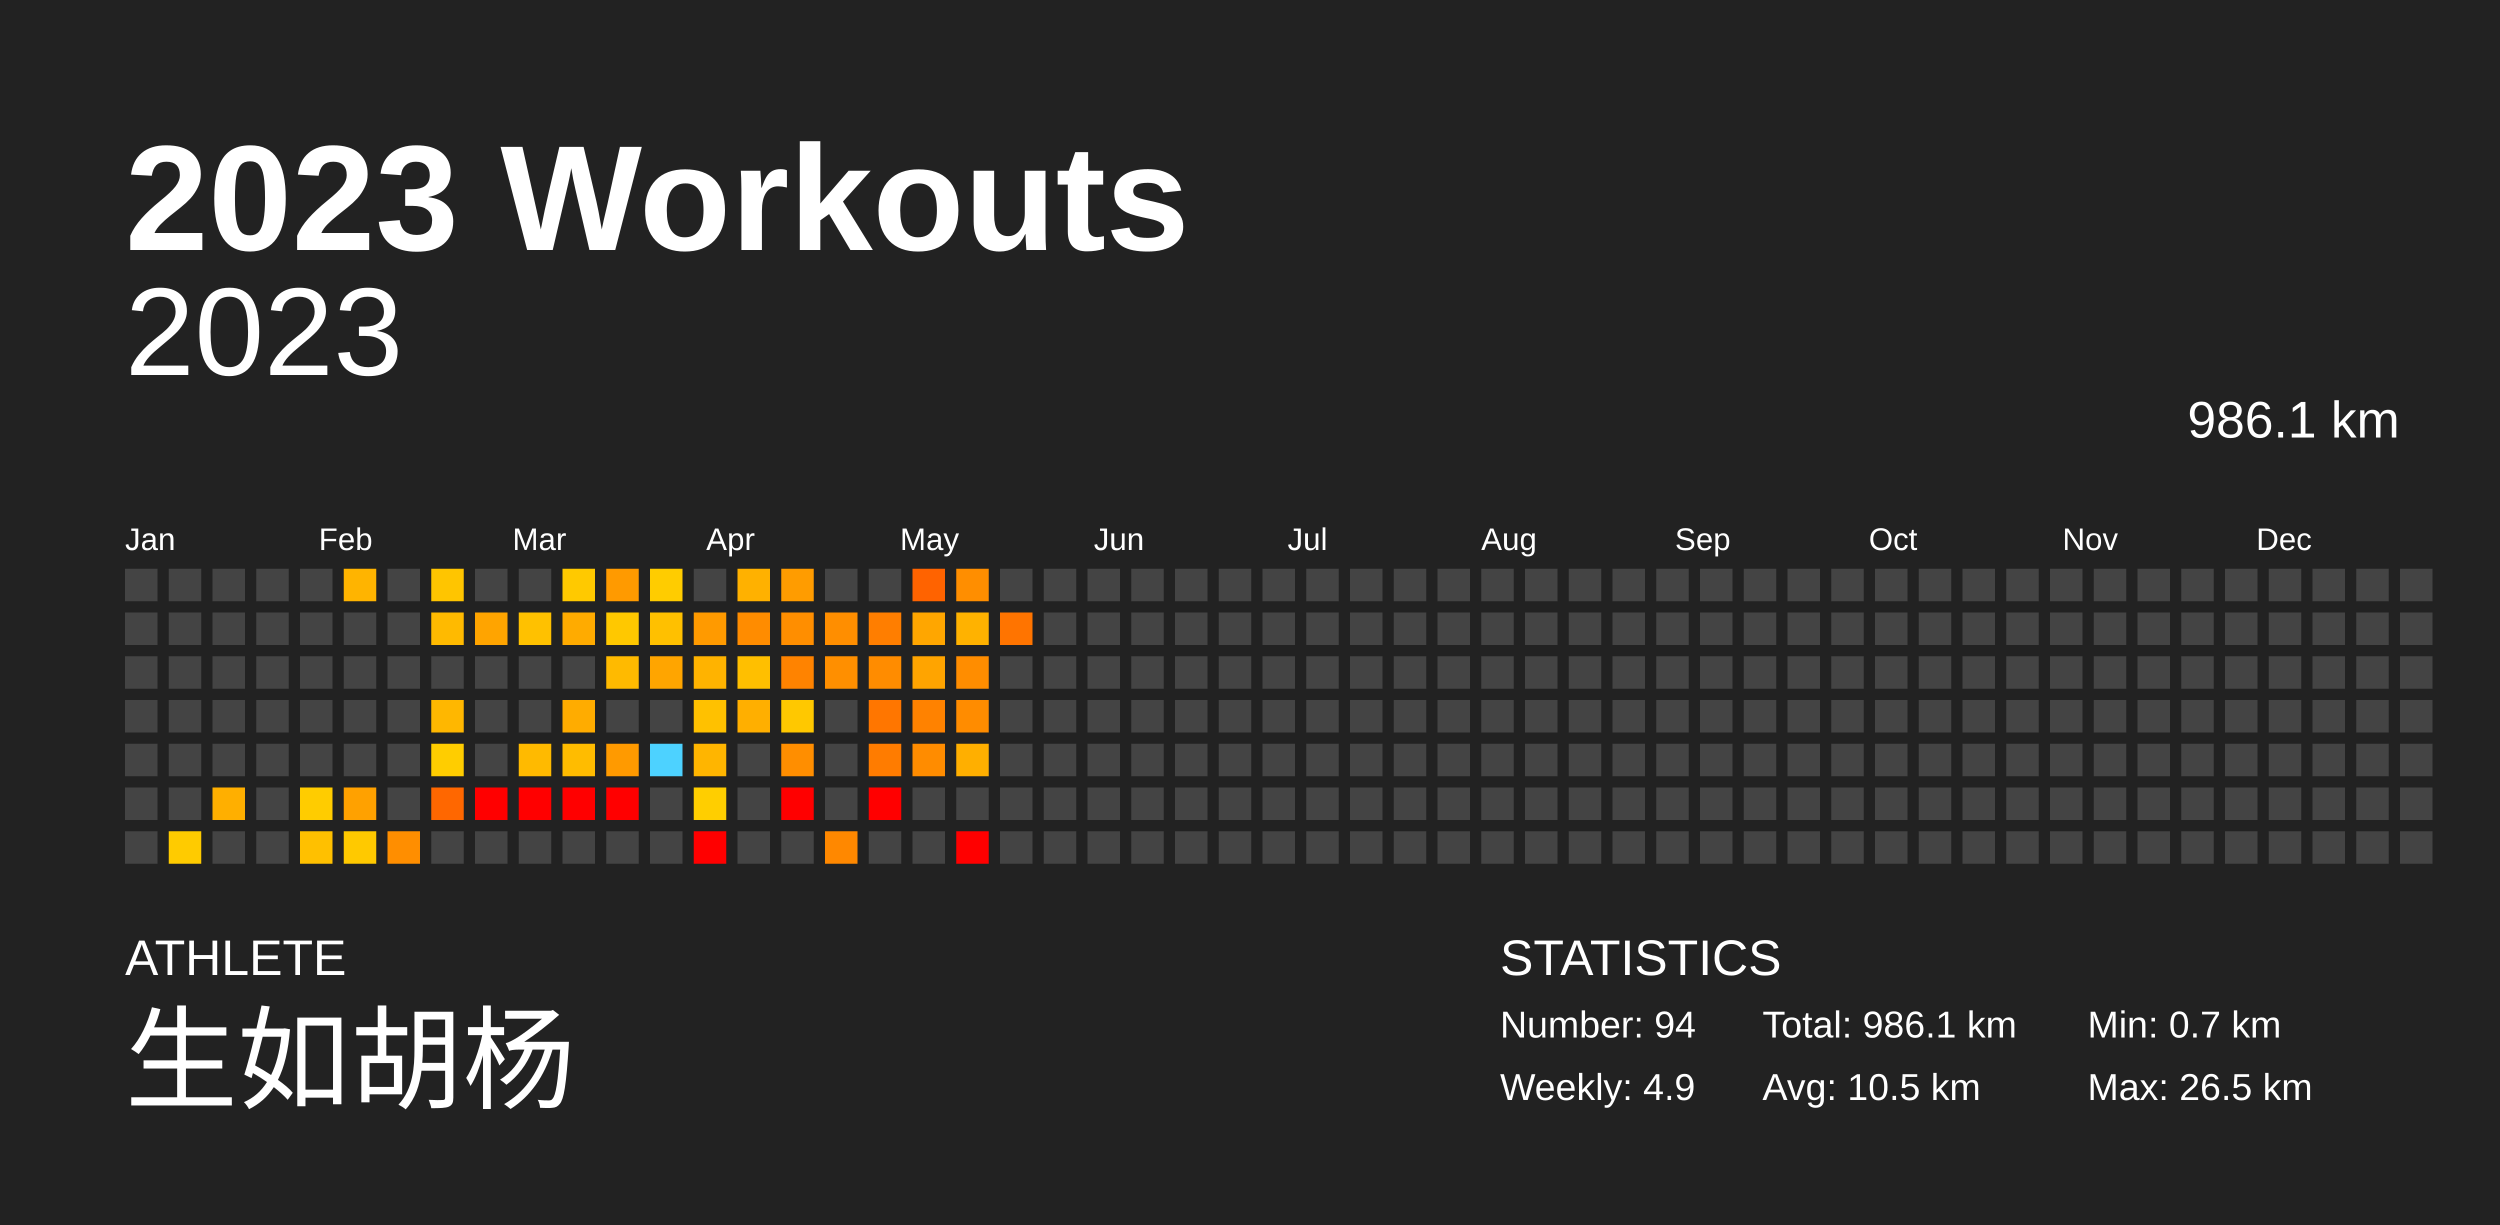
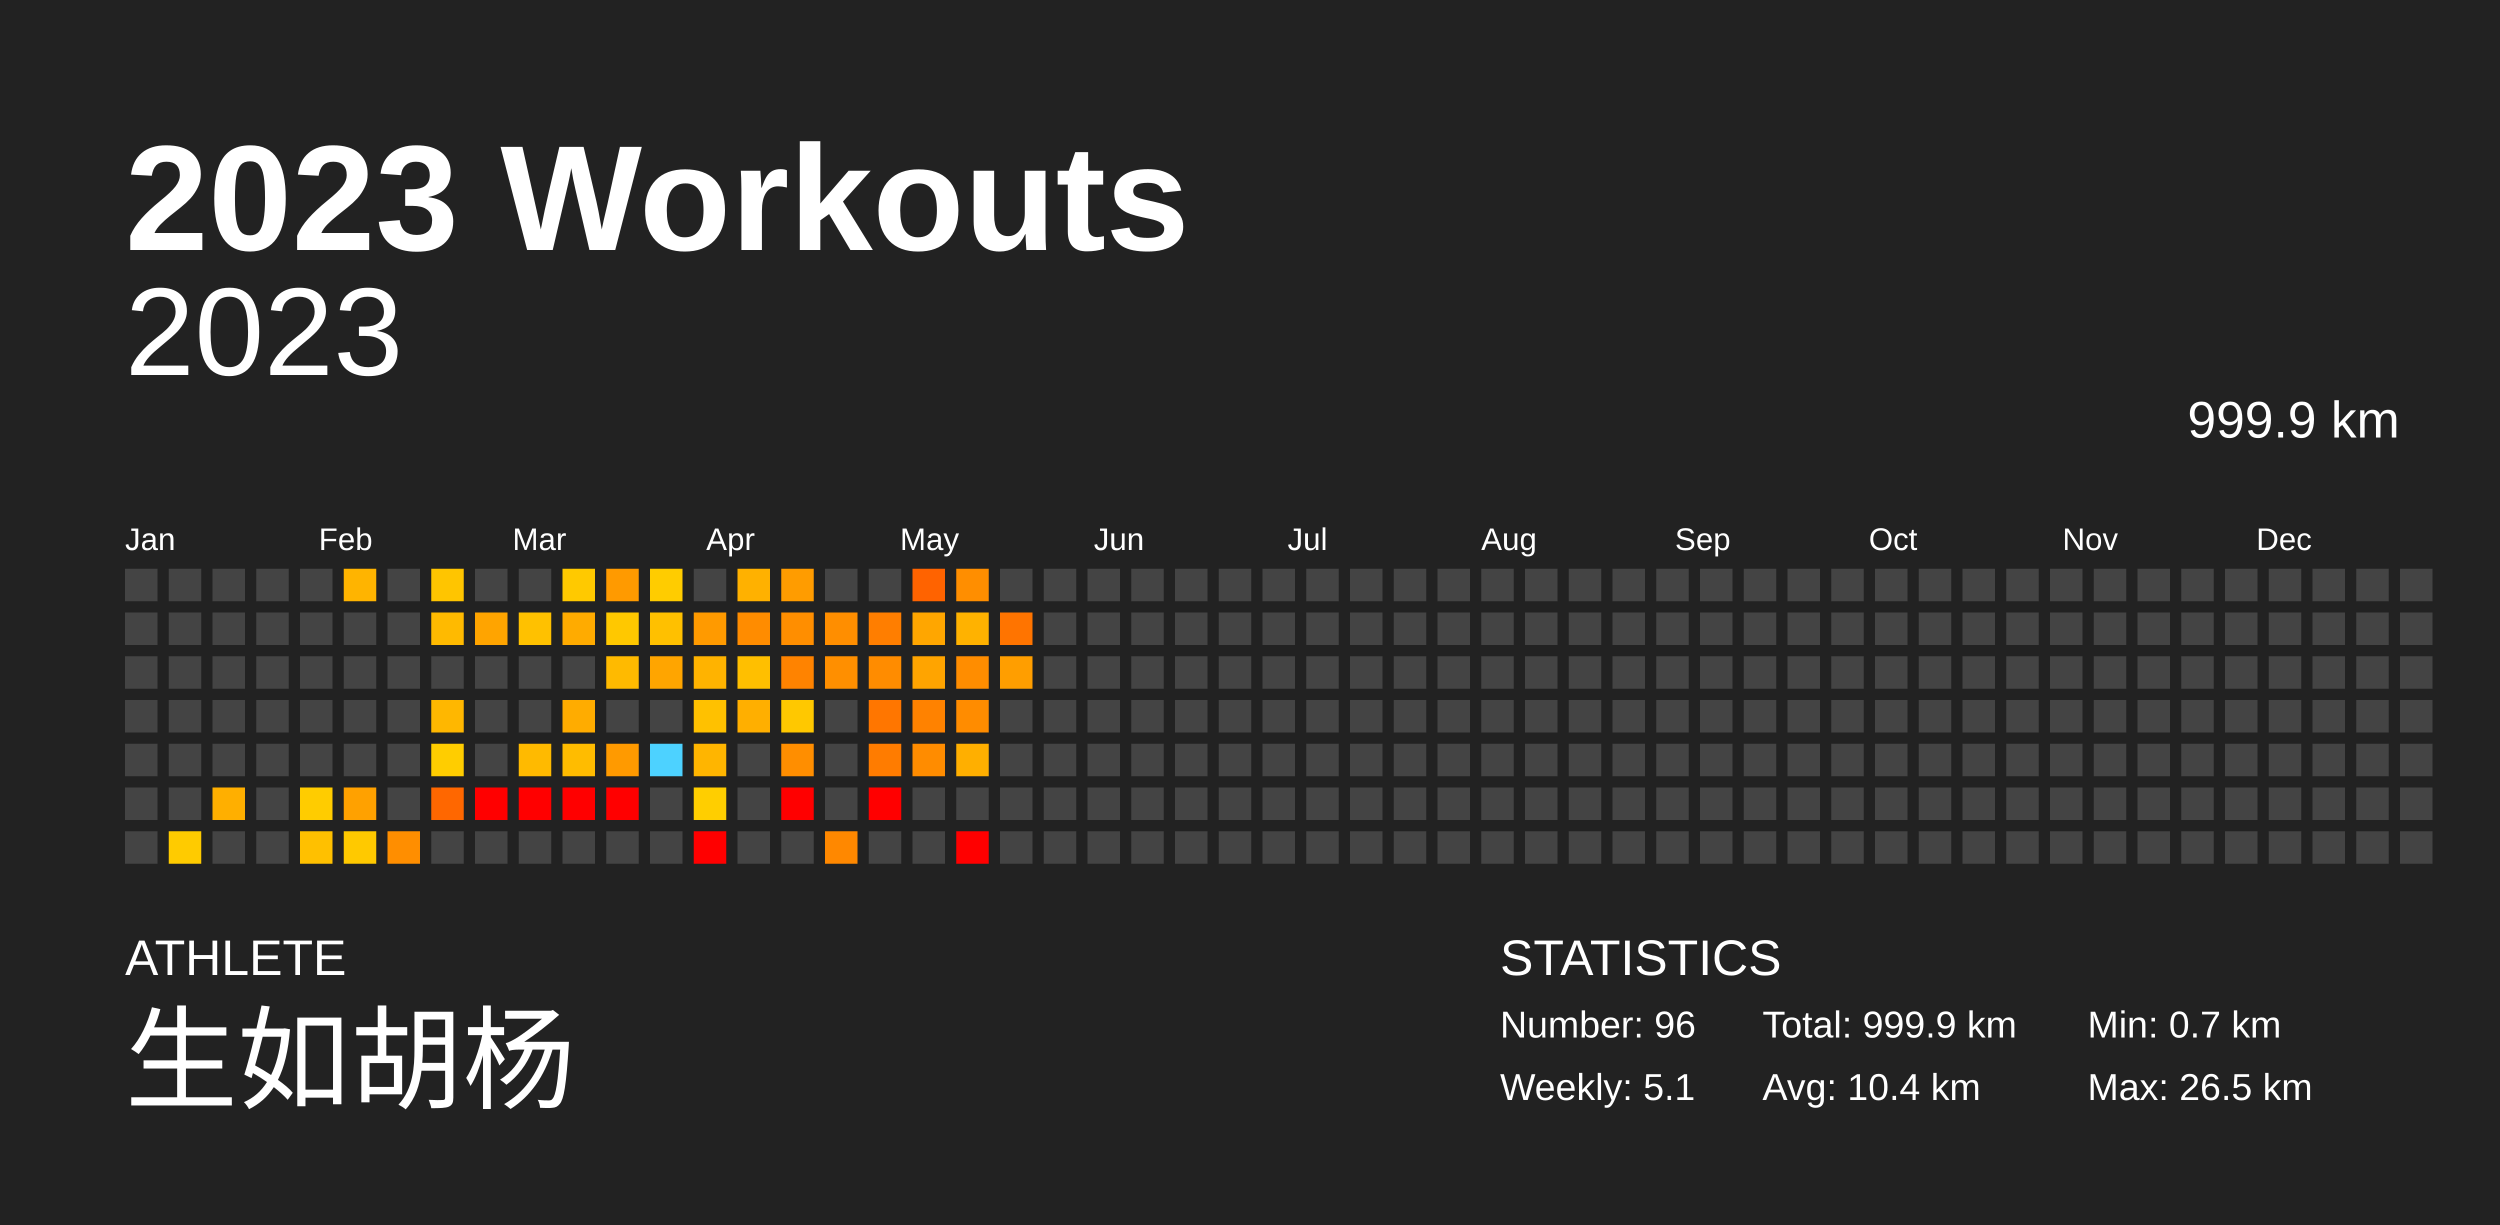
<svg xmlns="http://www.w3.org/2000/svg" baseProfile="full" height="98mm" version="1.1" viewBox="0,0,200,98" width="200mm">
  <defs />
  <rect fill="#222222" height="98" width="200" x="0" y="0" />
  <text fill="#FFFFFF" style="font-size:12px; font-family:Arial; font-weight:bold;" x="10" y="20">2023 Workouts</text>
  <text fill="#FFFFFF" style="font-size:4px; font-family:Arial" x="10" y="78">ATHLETE</text>
  <text fill="#FFFFFF" style="font-size:9px; font-family:Arial" x="10" y="88">生如胡杨</text>
  <text fill="#FFFFFF" style="font-size:4px; font-family:Arial" x="120" y="78">STATISTICS</text>
-   <text fill="#FFFFFF" style="font-size:3px; font-family:Arial" x="120" y="83">Number: 94</text>
-   <text fill="#FFFFFF" style="font-size:3px; font-family:Arial" x="120" y="88">Weekly: 4.9</text>
-   <text fill="#FFFFFF" style="font-size:3px; font-family:Arial" x="141" y="83">Total: 986.1 km</text>
-   <text fill="#FFFFFF" style="font-size:3px; font-family:Arial" x="141" y="88">Avg: 10.5 km</text>
+   <text fill="#FFFFFF" style="font-size:3px; font-family:Arial" x="120" y="83">Number: 96</text>
+   <text fill="#FFFFFF" style="font-size:3px; font-family:Arial" x="120" y="88">Weekly: 5.1</text>
+   <text fill="#FFFFFF" style="font-size:3px; font-family:Arial" x="141" y="83">Total: 999.9 km</text>
+   <text fill="#FFFFFF" style="font-size:3px; font-family:Arial" x="141" y="88">Avg: 10.4 km</text>
  <text fill="#FFFFFF" style="font-size:3px; font-family:Arial" x="167" y="83">Min: 0.7 km</text>
  <text fill="#FFFFFF" style="font-size:3px; font-family:Arial" x="167" y="88">Max: 26.5 km</text>
  <text alignment-baseline="hanging" fill="#FFFFFF" style="font-size:10.0px; font-family:Arial;" x="10" y="30">2023</text>
-   <text alignment-baseline="hanging" fill="#FFFFFF" style="font-size:4.125px; font-family:Arial;" x="175" y="35">986.1 km</text>
+   <text alignment-baseline="hanging" fill="#FFFFFF" style="font-size:4.125px; font-family:Arial;" x="175" y="35">999.9 km</text>
  <text fill="#FFFFFF" style="font-size:2.5px; font-family:Arial" x="10.0" y="44">Jan</text>
  <text fill="#FFFFFF" style="font-size:2.5px; font-family:Arial" x="25.5" y="44">Feb</text>
  <text fill="#FFFFFF" style="font-size:2.5px; font-family:Arial" x="41.0" y="44">Mar</text>
  <text fill="#FFFFFF" style="font-size:2.5px; font-family:Arial" x="56.5" y="44">Apr</text>
  <text fill="#FFFFFF" style="font-size:2.5px; font-family:Arial" x="72.0" y="44">May</text>
  <text fill="#FFFFFF" style="font-size:2.5px; font-family:Arial" x="87.5" y="44">Jun</text>
  <text fill="#FFFFFF" style="font-size:2.5px; font-family:Arial" x="103.0" y="44">Jul</text>
  <text fill="#FFFFFF" style="font-size:2.5px; font-family:Arial" x="118.5" y="44">Aug</text>
  <text fill="#FFFFFF" style="font-size:2.5px; font-family:Arial" x="134.0" y="44">Sep</text>
  <text fill="#FFFFFF" style="font-size:2.5px; font-family:Arial" x="149.5" y="44">Oct</text>
  <text fill="#FFFFFF" style="font-size:2.5px; font-family:Arial" x="165.0" y="44">Nov</text>
  <text fill="#FFFFFF" style="font-size:2.5px; font-family:Arial" x="180.5" y="44">Dec</text>
  <rect fill="#444444" height="2.6" width="2.6" x="10.0" y="45.5" />
  <rect fill="#444444" height="2.6" width="2.6" x="10.0" y="49.0" />
  <rect fill="#444444" height="2.6" width="2.6" x="10.0" y="52.5" />
  <rect fill="#444444" height="2.6" width="2.6" x="10.0" y="56.0" />
  <rect fill="#444444" height="2.6" width="2.6" x="10.0" y="59.5" />
  <rect fill="#444444" height="2.6" width="2.6" x="10.0" y="63.0" />
  <rect fill="#444444" height="2.6" width="2.6" x="10.0" y="66.5" />
  <rect fill="#444444" height="2.6" width="2.6" x="13.5" y="45.5" />
  <rect fill="#444444" height="2.6" width="2.6" x="13.5" y="49.0" />
  <rect fill="#444444" height="2.6" width="2.6" x="13.5" y="52.5" />
  <rect fill="#444444" height="2.6" width="2.6" x="13.5" y="56.0" />
  <rect fill="#444444" height="2.6" width="2.6" x="13.5" y="59.5" />
  <rect fill="#444444" height="2.6" width="2.6" x="13.5" y="63.0" />
  <rect fill="#ffcb00" height="2.6" width="2.6" x="13.5" y="66.5" />
  <rect fill="#444444" height="2.6" width="2.6" x="17.0" y="45.5" />
  <rect fill="#444444" height="2.6" width="2.6" x="17.0" y="49.0" />
  <rect fill="#444444" height="2.6" width="2.6" x="17.0" y="52.5" />
  <rect fill="#444444" height="2.6" width="2.6" x="17.0" y="56.0" />
  <rect fill="#444444" height="2.6" width="2.6" x="17.0" y="59.5" />
  <rect fill="#ffaf00" height="2.6" width="2.6" x="17.0" y="63.0" />
  <rect fill="#444444" height="2.6" width="2.6" x="17.0" y="66.5" />
  <rect fill="#444444" height="2.6" width="2.6" x="20.5" y="45.5" />
  <rect fill="#444444" height="2.6" width="2.6" x="20.5" y="49.0" />
  <rect fill="#444444" height="2.6" width="2.6" x="20.5" y="52.5" />
  <rect fill="#444444" height="2.6" width="2.6" x="20.5" y="56.0" />
  <rect fill="#444444" height="2.6" width="2.6" x="20.5" y="59.5" />
  <rect fill="#444444" height="2.6" width="2.6" x="20.5" y="63.0" />
  <rect fill="#444444" height="2.6" width="2.6" x="20.5" y="66.5" />
  <rect fill="#444444" height="2.6" width="2.6" x="24.0" y="45.5" />
  <rect fill="#444444" height="2.6" width="2.6" x="24.0" y="49.0" />
  <rect fill="#444444" height="2.6" width="2.6" x="24.0" y="52.5" />
  <rect fill="#444444" height="2.6" width="2.6" x="24.0" y="56.0" />
  <rect fill="#444444" height="2.6" width="2.6" x="24.0" y="59.5" />
  <rect fill="#ffcc00" height="2.6" width="2.6" x="24.0" y="63.0" />
  <rect fill="#ffc000" height="2.6" width="2.6" x="24.0" y="66.5" />
  <rect fill="#ffb400" height="2.6" width="2.6" x="27.5" y="45.5" />
  <rect fill="#444444" height="2.6" width="2.6" x="27.5" y="49.0" />
  <rect fill="#444444" height="2.6" width="2.6" x="27.5" y="52.5" />
  <rect fill="#444444" height="2.6" width="2.6" x="27.5" y="56.0" />
  <rect fill="#444444" height="2.6" width="2.6" x="27.5" y="59.5" />
  <rect fill="#ffa100" height="2.6" width="2.6" x="27.5" y="63.0" />
  <rect fill="#ffc900" height="2.6" width="2.6" x="27.5" y="66.5" />
  <rect fill="#444444" height="2.6" width="2.6" x="31.0" y="45.5" />
  <rect fill="#444444" height="2.6" width="2.6" x="31.0" y="49.0" />
  <rect fill="#444444" height="2.6" width="2.6" x="31.0" y="52.5" />
  <rect fill="#444444" height="2.6" width="2.6" x="31.0" y="56.0" />
  <rect fill="#444444" height="2.6" width="2.6" x="31.0" y="59.5" />
  <rect fill="#444444" height="2.6" width="2.6" x="31.0" y="63.0" />
  <rect fill="#ff8e00" height="2.6" width="2.6" x="31.0" y="66.5" />
  <rect fill="#ffc500" height="2.6" width="2.6" x="34.5" y="45.5" />
  <rect fill="#ffba00" height="2.6" width="2.6" x="34.5" y="49.0" />
  <rect fill="#444444" height="2.6" width="2.6" x="34.5" y="52.5" />
  <rect fill="#ffb700" height="2.6" width="2.6" x="34.5" y="56.0" />
  <rect fill="#ffcd00" height="2.6" width="2.6" x="34.5" y="59.5" />
  <rect fill="#ff6700" height="2.6" width="2.6" x="34.5" y="63.0" />
  <rect fill="#444444" height="2.6" width="2.6" x="34.5" y="66.5" />
  <rect fill="#444444" height="2.6" width="2.6" x="38.0" y="45.5" />
  <rect fill="#ffa400" height="2.6" width="2.6" x="38.0" y="49.0" />
  <rect fill="#444444" height="2.6" width="2.6" x="38.0" y="52.5" />
  <rect fill="#444444" height="2.6" width="2.6" x="38.0" y="56.0" />
  <rect fill="#444444" height="2.6" width="2.6" x="38.0" y="59.5" />
  <rect fill="red" height="2.6" width="2.6" x="38.0" y="63.0" />
  <rect fill="#444444" height="2.6" width="2.6" x="38.0" y="66.5" />
  <rect fill="#444444" height="2.6" width="2.6" x="41.5" y="45.5" />
  <rect fill="#ffc100" height="2.6" width="2.6" x="41.5" y="49.0" />
  <rect fill="#444444" height="2.6" width="2.6" x="41.5" y="52.5" />
  <rect fill="#444444" height="2.6" width="2.6" x="41.5" y="56.0" />
  <rect fill="#ffba00" height="2.6" width="2.6" x="41.5" y="59.5" />
  <rect fill="red" height="2.6" width="2.6" x="41.5" y="63.0" />
  <rect fill="#444444" height="2.6" width="2.6" x="41.5" y="66.5" />
  <rect fill="#ffc900" height="2.6" width="2.6" x="45.0" y="45.5" />
  <rect fill="#ffab00" height="2.6" width="2.6" x="45.0" y="49.0" />
  <rect fill="#444444" height="2.6" width="2.6" x="45.0" y="52.5" />
  <rect fill="#ffac00" height="2.6" width="2.6" x="45.0" y="56.0" />
  <rect fill="#ffbc00" height="2.6" width="2.6" x="45.0" y="59.5" />
  <rect fill="red" height="2.6" width="2.6" x="45.0" y="63.0" />
  <rect fill="#444444" height="2.6" width="2.6" x="45.0" y="66.5" />
  <rect fill="#ff9a00" height="2.6" width="2.6" x="48.5" y="45.5" />
  <rect fill="#ffc800" height="2.6" width="2.6" x="48.5" y="49.0" />
  <rect fill="#ffba00" height="2.6" width="2.6" x="48.5" y="52.5" />
  <rect fill="#444444" height="2.6" width="2.6" x="48.5" y="56.0" />
  <rect fill="#ff9a00" height="2.6" width="2.6" x="48.5" y="59.5" />
  <rect fill="red" height="2.6" width="2.6" x="48.5" y="63.0" />
  <rect fill="#444444" height="2.6" width="2.6" x="48.5" y="66.5" />
  <rect fill="#ffcc00" height="2.6" width="2.6" x="52.0" y="45.5" />
  <rect fill="#ffc000" height="2.6" width="2.6" x="52.0" y="49.0" />
  <rect fill="#ffa500" height="2.6" width="2.6" x="52.0" y="52.5" />
  <rect fill="#444444" height="2.6" width="2.6" x="52.0" y="56.0" />
  <rect fill="#4dd2ff" height="2.6" width="2.6" x="52.0" y="59.5" />
  <rect fill="#444444" height="2.6" width="2.6" x="52.0" y="63.0" />
  <rect fill="#444444" height="2.6" width="2.6" x="52.0" y="66.5" />
  <rect fill="#444444" height="2.6" width="2.6" x="55.5" y="45.5" />
  <rect fill="#ff9a00" height="2.6" width="2.6" x="55.5" y="49.0" />
  <rect fill="#ffb300" height="2.6" width="2.6" x="55.5" y="52.5" />
  <rect fill="#ffc100" height="2.6" width="2.6" x="55.5" y="56.0" />
  <rect fill="#ffb500" height="2.6" width="2.6" x="55.5" y="59.5" />
  <rect fill="#ffce00" height="2.6" width="2.6" x="55.5" y="63.0" />
  <rect fill="red" height="2.6" width="2.6" x="55.5" y="66.5" />
  <rect fill="#ffb100" height="2.6" width="2.6" x="59.0" y="45.5" />
  <rect fill="#ff8c00" height="2.6" width="2.6" x="59.0" y="49.0" />
  <rect fill="#ffbf00" height="2.6" width="2.6" x="59.0" y="52.5" />
  <rect fill="#ffaf00" height="2.6" width="2.6" x="59.0" y="56.0" />
  <rect fill="#444444" height="2.6" width="2.6" x="59.0" y="59.5" />
  <rect fill="#444444" height="2.6" width="2.6" x="59.0" y="63.0" />
  <rect fill="#444444" height="2.6" width="2.6" x="59.0" y="66.5" />
  <rect fill="#ff9c00" height="2.6" width="2.6" x="62.5" y="45.5" />
  <rect fill="#ff8e00" height="2.6" width="2.6" x="62.5" y="49.0" />
  <rect fill="#ff8300" height="2.6" width="2.6" x="62.5" y="52.5" />
  <rect fill="#ffc800" height="2.6" width="2.6" x="62.5" y="56.0" />
  <rect fill="#ff8e00" height="2.6" width="2.6" x="62.5" y="59.5" />
  <rect fill="red" height="2.6" width="2.6" x="62.5" y="63.0" />
  <rect fill="#444444" height="2.6" width="2.6" x="62.5" y="66.5" />
  <rect fill="#444444" height="2.6" width="2.6" x="66.0" y="45.5" />
  <rect fill="#ff8e00" height="2.6" width="2.6" x="66.0" y="49.0" />
  <rect fill="#ff8f00" height="2.6" width="2.6" x="66.0" y="52.5" />
  <rect fill="#444444" height="2.6" width="2.6" x="66.0" y="56.0" />
  <rect fill="#444444" height="2.6" width="2.6" x="66.0" y="59.5" />
  <rect fill="#444444" height="2.6" width="2.6" x="66.0" y="63.0" />
  <rect fill="#ff8800" height="2.6" width="2.6" x="66.0" y="66.5" />
  <rect fill="#444444" height="2.6" width="2.6" x="69.5" y="45.5" />
  <rect fill="#ff7e00" height="2.6" width="2.6" x="69.5" y="49.0" />
  <rect fill="#ff8c00" height="2.6" width="2.6" x="69.5" y="52.5" />
  <rect fill="#ff7600" height="2.6" width="2.6" x="69.5" y="56.0" />
  <rect fill="#ff7c00" height="2.6" width="2.6" x="69.5" y="59.5" />
  <rect fill="red" height="2.6" width="2.6" x="69.5" y="63.0" />
  <rect fill="#444444" height="2.6" width="2.6" x="69.5" y="66.5" />
  <rect fill="#ff6300" height="2.6" width="2.6" x="73.0" y="45.5" />
  <rect fill="#ffa600" height="2.6" width="2.6" x="73.0" y="49.0" />
  <rect fill="#ffa400" height="2.6" width="2.6" x="73.0" y="52.5" />
  <rect fill="#ff8200" height="2.6" width="2.6" x="73.0" y="56.0" />
  <rect fill="#ff8c00" height="2.6" width="2.6" x="73.0" y="59.5" />
  <rect fill="#444444" height="2.6" width="2.6" x="73.0" y="63.0" />
  <rect fill="#444444" height="2.6" width="2.6" x="73.0" y="66.5" />
  <rect fill="#ff8e00" height="2.6" width="2.6" x="76.5" y="45.5" />
  <rect fill="#ffb200" height="2.6" width="2.6" x="76.5" y="49.0" />
  <rect fill="#ff8d00" height="2.6" width="2.6" x="76.5" y="52.5" />
  <rect fill="#ff8c00" height="2.6" width="2.6" x="76.5" y="56.0" />
  <rect fill="#ffaf00" height="2.6" width="2.6" x="76.5" y="59.5" />
  <rect fill="#444444" height="2.6" width="2.6" x="76.5" y="63.0" />
  <rect fill="red" height="2.6" width="2.6" x="76.5" y="66.5" />
  <rect fill="#444444" height="2.6" width="2.6" x="80.0" y="45.5" />
  <rect fill="#ff7400" height="2.6" width="2.6" x="80.0" y="49.0" />
-   <rect fill="#444444" height="2.6" width="2.6" x="80.0" y="52.5" />
+   <rect fill="#ff9e00" height="2.6" width="2.6" x="80.0" y="52.5" />
  <rect fill="#444444" height="2.6" width="2.6" x="80.0" y="56.0" />
  <rect fill="#444444" height="2.6" width="2.6" x="80.0" y="59.5" />
  <rect fill="#444444" height="2.6" width="2.6" x="80.0" y="63.0" />
  <rect fill="#444444" height="2.6" width="2.6" x="80.0" y="66.5" />
  <rect fill="#444444" height="2.6" width="2.6" x="83.5" y="45.5" />
  <rect fill="#444444" height="2.6" width="2.6" x="83.5" y="49.0" />
  <rect fill="#444444" height="2.6" width="2.6" x="83.5" y="52.5" />
  <rect fill="#444444" height="2.6" width="2.6" x="83.5" y="56.0" />
  <rect fill="#444444" height="2.6" width="2.6" x="83.5" y="59.5" />
  <rect fill="#444444" height="2.6" width="2.6" x="83.5" y="63.0" />
  <rect fill="#444444" height="2.6" width="2.6" x="83.5" y="66.5" />
  <rect fill="#444444" height="2.6" width="2.6" x="87.0" y="45.5" />
  <rect fill="#444444" height="2.6" width="2.6" x="87.0" y="49.0" />
  <rect fill="#444444" height="2.6" width="2.6" x="87.0" y="52.5" />
  <rect fill="#444444" height="2.6" width="2.6" x="87.0" y="56.0" />
  <rect fill="#444444" height="2.6" width="2.6" x="87.0" y="59.5" />
  <rect fill="#444444" height="2.6" width="2.6" x="87.0" y="63.0" />
  <rect fill="#444444" height="2.6" width="2.6" x="87.0" y="66.5" />
  <rect fill="#444444" height="2.6" width="2.6" x="90.5" y="45.5" />
  <rect fill="#444444" height="2.6" width="2.6" x="90.5" y="49.0" />
  <rect fill="#444444" height="2.6" width="2.6" x="90.5" y="52.5" />
  <rect fill="#444444" height="2.6" width="2.6" x="90.5" y="56.0" />
  <rect fill="#444444" height="2.6" width="2.6" x="90.5" y="59.5" />
  <rect fill="#444444" height="2.6" width="2.6" x="90.5" y="63.0" />
  <rect fill="#444444" height="2.6" width="2.6" x="90.5" y="66.5" />
  <rect fill="#444444" height="2.6" width="2.6" x="94.0" y="45.5" />
  <rect fill="#444444" height="2.6" width="2.6" x="94.0" y="49.0" />
  <rect fill="#444444" height="2.6" width="2.6" x="94.0" y="52.5" />
  <rect fill="#444444" height="2.6" width="2.6" x="94.0" y="56.0" />
  <rect fill="#444444" height="2.6" width="2.6" x="94.0" y="59.5" />
  <rect fill="#444444" height="2.6" width="2.6" x="94.0" y="63.0" />
  <rect fill="#444444" height="2.6" width="2.6" x="94.0" y="66.5" />
  <rect fill="#444444" height="2.6" width="2.6" x="97.5" y="45.5" />
  <rect fill="#444444" height="2.6" width="2.6" x="97.5" y="49.0" />
  <rect fill="#444444" height="2.6" width="2.6" x="97.5" y="52.5" />
  <rect fill="#444444" height="2.6" width="2.6" x="97.5" y="56.0" />
  <rect fill="#444444" height="2.6" width="2.6" x="97.5" y="59.5" />
  <rect fill="#444444" height="2.6" width="2.6" x="97.5" y="63.0" />
  <rect fill="#444444" height="2.6" width="2.6" x="97.5" y="66.5" />
  <rect fill="#444444" height="2.6" width="2.6" x="101.0" y="45.5" />
  <rect fill="#444444" height="2.6" width="2.6" x="101.0" y="49.0" />
  <rect fill="#444444" height="2.6" width="2.6" x="101.0" y="52.5" />
  <rect fill="#444444" height="2.6" width="2.6" x="101.0" y="56.0" />
  <rect fill="#444444" height="2.6" width="2.6" x="101.0" y="59.5" />
  <rect fill="#444444" height="2.6" width="2.6" x="101.0" y="63.0" />
  <rect fill="#444444" height="2.6" width="2.6" x="101.0" y="66.5" />
  <rect fill="#444444" height="2.6" width="2.6" x="104.5" y="45.5" />
  <rect fill="#444444" height="2.6" width="2.6" x="104.5" y="49.0" />
  <rect fill="#444444" height="2.6" width="2.6" x="104.5" y="52.5" />
  <rect fill="#444444" height="2.6" width="2.6" x="104.5" y="56.0" />
  <rect fill="#444444" height="2.6" width="2.6" x="104.5" y="59.5" />
  <rect fill="#444444" height="2.6" width="2.6" x="104.5" y="63.0" />
  <rect fill="#444444" height="2.6" width="2.6" x="104.5" y="66.5" />
  <rect fill="#444444" height="2.6" width="2.6" x="108.0" y="45.5" />
  <rect fill="#444444" height="2.6" width="2.6" x="108.0" y="49.0" />
  <rect fill="#444444" height="2.6" width="2.6" x="108.0" y="52.5" />
  <rect fill="#444444" height="2.6" width="2.6" x="108.0" y="56.0" />
  <rect fill="#444444" height="2.6" width="2.6" x="108.0" y="59.5" />
  <rect fill="#444444" height="2.6" width="2.6" x="108.0" y="63.0" />
  <rect fill="#444444" height="2.6" width="2.6" x="108.0" y="66.5" />
  <rect fill="#444444" height="2.6" width="2.6" x="111.5" y="45.5" />
  <rect fill="#444444" height="2.6" width="2.6" x="111.5" y="49.0" />
  <rect fill="#444444" height="2.6" width="2.6" x="111.5" y="52.5" />
  <rect fill="#444444" height="2.6" width="2.6" x="111.5" y="56.0" />
  <rect fill="#444444" height="2.6" width="2.6" x="111.5" y="59.5" />
  <rect fill="#444444" height="2.6" width="2.6" x="111.5" y="63.0" />
  <rect fill="#444444" height="2.6" width="2.6" x="111.5" y="66.5" />
  <rect fill="#444444" height="2.6" width="2.6" x="115.0" y="45.5" />
  <rect fill="#444444" height="2.6" width="2.6" x="115.0" y="49.0" />
  <rect fill="#444444" height="2.6" width="2.6" x="115.0" y="52.5" />
  <rect fill="#444444" height="2.6" width="2.6" x="115.0" y="56.0" />
  <rect fill="#444444" height="2.6" width="2.6" x="115.0" y="59.5" />
  <rect fill="#444444" height="2.6" width="2.6" x="115.0" y="63.0" />
  <rect fill="#444444" height="2.6" width="2.6" x="115.0" y="66.5" />
  <rect fill="#444444" height="2.6" width="2.6" x="118.5" y="45.5" />
  <rect fill="#444444" height="2.6" width="2.6" x="118.5" y="49.0" />
  <rect fill="#444444" height="2.6" width="2.6" x="118.5" y="52.5" />
  <rect fill="#444444" height="2.6" width="2.6" x="118.5" y="56.0" />
  <rect fill="#444444" height="2.6" width="2.6" x="118.5" y="59.5" />
  <rect fill="#444444" height="2.6" width="2.6" x="118.5" y="63.0" />
  <rect fill="#444444" height="2.6" width="2.6" x="118.5" y="66.5" />
  <rect fill="#444444" height="2.6" width="2.6" x="122.0" y="45.5" />
  <rect fill="#444444" height="2.6" width="2.6" x="122.0" y="49.0" />
  <rect fill="#444444" height="2.6" width="2.6" x="122.0" y="52.5" />
  <rect fill="#444444" height="2.6" width="2.6" x="122.0" y="56.0" />
  <rect fill="#444444" height="2.6" width="2.6" x="122.0" y="59.5" />
  <rect fill="#444444" height="2.6" width="2.6" x="122.0" y="63.0" />
  <rect fill="#444444" height="2.6" width="2.6" x="122.0" y="66.5" />
  <rect fill="#444444" height="2.6" width="2.6" x="125.5" y="45.5" />
  <rect fill="#444444" height="2.6" width="2.6" x="125.5" y="49.0" />
  <rect fill="#444444" height="2.6" width="2.6" x="125.5" y="52.5" />
  <rect fill="#444444" height="2.6" width="2.6" x="125.5" y="56.0" />
  <rect fill="#444444" height="2.6" width="2.6" x="125.5" y="59.5" />
  <rect fill="#444444" height="2.6" width="2.6" x="125.5" y="63.0" />
  <rect fill="#444444" height="2.6" width="2.6" x="125.5" y="66.5" />
  <rect fill="#444444" height="2.6" width="2.6" x="129.0" y="45.5" />
  <rect fill="#444444" height="2.6" width="2.6" x="129.0" y="49.0" />
  <rect fill="#444444" height="2.6" width="2.6" x="129.0" y="52.5" />
  <rect fill="#444444" height="2.6" width="2.6" x="129.0" y="56.0" />
  <rect fill="#444444" height="2.6" width="2.6" x="129.0" y="59.5" />
  <rect fill="#444444" height="2.6" width="2.6" x="129.0" y="63.0" />
  <rect fill="#444444" height="2.6" width="2.6" x="129.0" y="66.5" />
  <rect fill="#444444" height="2.6" width="2.6" x="132.5" y="45.5" />
  <rect fill="#444444" height="2.6" width="2.6" x="132.5" y="49.0" />
  <rect fill="#444444" height="2.6" width="2.6" x="132.5" y="52.5" />
  <rect fill="#444444" height="2.6" width="2.6" x="132.5" y="56.0" />
  <rect fill="#444444" height="2.6" width="2.6" x="132.5" y="59.5" />
  <rect fill="#444444" height="2.6" width="2.6" x="132.5" y="63.0" />
  <rect fill="#444444" height="2.6" width="2.6" x="132.5" y="66.5" />
  <rect fill="#444444" height="2.6" width="2.6" x="136.0" y="45.5" />
  <rect fill="#444444" height="2.6" width="2.6" x="136.0" y="49.0" />
  <rect fill="#444444" height="2.6" width="2.6" x="136.0" y="52.5" />
  <rect fill="#444444" height="2.6" width="2.6" x="136.0" y="56.0" />
  <rect fill="#444444" height="2.6" width="2.6" x="136.0" y="59.5" />
  <rect fill="#444444" height="2.6" width="2.6" x="136.0" y="63.0" />
  <rect fill="#444444" height="2.6" width="2.6" x="136.0" y="66.5" />
  <rect fill="#444444" height="2.6" width="2.6" x="139.5" y="45.5" />
  <rect fill="#444444" height="2.6" width="2.6" x="139.5" y="49.0" />
  <rect fill="#444444" height="2.6" width="2.6" x="139.5" y="52.5" />
  <rect fill="#444444" height="2.6" width="2.6" x="139.5" y="56.0" />
  <rect fill="#444444" height="2.6" width="2.6" x="139.5" y="59.5" />
  <rect fill="#444444" height="2.6" width="2.6" x="139.5" y="63.0" />
  <rect fill="#444444" height="2.6" width="2.6" x="139.5" y="66.5" />
  <rect fill="#444444" height="2.6" width="2.6" x="143.0" y="45.5" />
  <rect fill="#444444" height="2.6" width="2.6" x="143.0" y="49.0" />
  <rect fill="#444444" height="2.6" width="2.6" x="143.0" y="52.5" />
  <rect fill="#444444" height="2.6" width="2.6" x="143.0" y="56.0" />
  <rect fill="#444444" height="2.6" width="2.6" x="143.0" y="59.5" />
  <rect fill="#444444" height="2.6" width="2.6" x="143.0" y="63.0" />
  <rect fill="#444444" height="2.6" width="2.6" x="143.0" y="66.5" />
  <rect fill="#444444" height="2.6" width="2.6" x="146.5" y="45.5" />
  <rect fill="#444444" height="2.6" width="2.6" x="146.5" y="49.0" />
  <rect fill="#444444" height="2.6" width="2.6" x="146.5" y="52.5" />
  <rect fill="#444444" height="2.6" width="2.6" x="146.5" y="56.0" />
  <rect fill="#444444" height="2.6" width="2.6" x="146.5" y="59.5" />
  <rect fill="#444444" height="2.6" width="2.6" x="146.5" y="63.0" />
  <rect fill="#444444" height="2.6" width="2.6" x="146.5" y="66.5" />
  <rect fill="#444444" height="2.6" width="2.6" x="150.0" y="45.5" />
  <rect fill="#444444" height="2.6" width="2.6" x="150.0" y="49.0" />
  <rect fill="#444444" height="2.6" width="2.6" x="150.0" y="52.5" />
  <rect fill="#444444" height="2.6" width="2.6" x="150.0" y="56.0" />
  <rect fill="#444444" height="2.6" width="2.6" x="150.0" y="59.5" />
  <rect fill="#444444" height="2.6" width="2.6" x="150.0" y="63.0" />
  <rect fill="#444444" height="2.6" width="2.6" x="150.0" y="66.5" />
  <rect fill="#444444" height="2.6" width="2.6" x="153.5" y="45.5" />
  <rect fill="#444444" height="2.6" width="2.6" x="153.5" y="49.0" />
  <rect fill="#444444" height="2.6" width="2.6" x="153.5" y="52.5" />
  <rect fill="#444444" height="2.6" width="2.6" x="153.5" y="56.0" />
  <rect fill="#444444" height="2.6" width="2.6" x="153.5" y="59.5" />
  <rect fill="#444444" height="2.6" width="2.6" x="153.5" y="63.0" />
  <rect fill="#444444" height="2.6" width="2.6" x="153.5" y="66.5" />
  <rect fill="#444444" height="2.6" width="2.6" x="157.0" y="45.5" />
  <rect fill="#444444" height="2.6" width="2.6" x="157.0" y="49.0" />
  <rect fill="#444444" height="2.6" width="2.6" x="157.0" y="52.5" />
  <rect fill="#444444" height="2.6" width="2.6" x="157.0" y="56.0" />
  <rect fill="#444444" height="2.6" width="2.6" x="157.0" y="59.5" />
  <rect fill="#444444" height="2.6" width="2.6" x="157.0" y="63.0" />
  <rect fill="#444444" height="2.6" width="2.6" x="157.0" y="66.5" />
  <rect fill="#444444" height="2.6" width="2.6" x="160.5" y="45.5" />
  <rect fill="#444444" height="2.6" width="2.6" x="160.5" y="49.0" />
  <rect fill="#444444" height="2.6" width="2.6" x="160.5" y="52.5" />
  <rect fill="#444444" height="2.6" width="2.6" x="160.5" y="56.0" />
  <rect fill="#444444" height="2.6" width="2.6" x="160.5" y="59.5" />
  <rect fill="#444444" height="2.6" width="2.6" x="160.5" y="63.0" />
  <rect fill="#444444" height="2.6" width="2.6" x="160.5" y="66.5" />
  <rect fill="#444444" height="2.6" width="2.6" x="164.0" y="45.5" />
  <rect fill="#444444" height="2.6" width="2.6" x="164.0" y="49.0" />
  <rect fill="#444444" height="2.6" width="2.6" x="164.0" y="52.5" />
  <rect fill="#444444" height="2.6" width="2.6" x="164.0" y="56.0" />
  <rect fill="#444444" height="2.6" width="2.6" x="164.0" y="59.5" />
  <rect fill="#444444" height="2.6" width="2.6" x="164.0" y="63.0" />
  <rect fill="#444444" height="2.6" width="2.6" x="164.0" y="66.5" />
  <rect fill="#444444" height="2.6" width="2.6" x="167.5" y="45.5" />
  <rect fill="#444444" height="2.6" width="2.6" x="167.5" y="49.0" />
  <rect fill="#444444" height="2.6" width="2.6" x="167.5" y="52.5" />
  <rect fill="#444444" height="2.6" width="2.6" x="167.5" y="56.0" />
  <rect fill="#444444" height="2.6" width="2.6" x="167.5" y="59.5" />
  <rect fill="#444444" height="2.6" width="2.6" x="167.5" y="63.0" />
  <rect fill="#444444" height="2.6" width="2.6" x="167.5" y="66.5" />
  <rect fill="#444444" height="2.6" width="2.6" x="171.0" y="45.5" />
  <rect fill="#444444" height="2.6" width="2.6" x="171.0" y="49.0" />
  <rect fill="#444444" height="2.6" width="2.6" x="171.0" y="52.5" />
  <rect fill="#444444" height="2.6" width="2.6" x="171.0" y="56.0" />
  <rect fill="#444444" height="2.6" width="2.6" x="171.0" y="59.5" />
  <rect fill="#444444" height="2.6" width="2.6" x="171.0" y="63.0" />
  <rect fill="#444444" height="2.6" width="2.6" x="171.0" y="66.5" />
  <rect fill="#444444" height="2.6" width="2.6" x="174.5" y="45.5" />
  <rect fill="#444444" height="2.6" width="2.6" x="174.5" y="49.0" />
  <rect fill="#444444" height="2.6" width="2.6" x="174.5" y="52.5" />
  <rect fill="#444444" height="2.6" width="2.6" x="174.5" y="56.0" />
  <rect fill="#444444" height="2.6" width="2.6" x="174.5" y="59.5" />
  <rect fill="#444444" height="2.6" width="2.6" x="174.5" y="63.0" />
  <rect fill="#444444" height="2.6" width="2.6" x="174.5" y="66.5" />
  <rect fill="#444444" height="2.6" width="2.6" x="178.0" y="45.5" />
  <rect fill="#444444" height="2.6" width="2.6" x="178.0" y="49.0" />
  <rect fill="#444444" height="2.6" width="2.6" x="178.0" y="52.5" />
  <rect fill="#444444" height="2.6" width="2.6" x="178.0" y="56.0" />
  <rect fill="#444444" height="2.6" width="2.6" x="178.0" y="59.5" />
  <rect fill="#444444" height="2.6" width="2.6" x="178.0" y="63.0" />
  <rect fill="#444444" height="2.6" width="2.6" x="178.0" y="66.5" />
  <rect fill="#444444" height="2.6" width="2.6" x="181.5" y="45.5" />
  <rect fill="#444444" height="2.6" width="2.6" x="181.5" y="49.0" />
  <rect fill="#444444" height="2.6" width="2.6" x="181.5" y="52.5" />
  <rect fill="#444444" height="2.6" width="2.6" x="181.5" y="56.0" />
  <rect fill="#444444" height="2.6" width="2.6" x="181.5" y="59.5" />
  <rect fill="#444444" height="2.6" width="2.6" x="181.5" y="63.0" />
  <rect fill="#444444" height="2.6" width="2.6" x="181.5" y="66.5" />
  <rect fill="#444444" height="2.6" width="2.6" x="185.0" y="45.5" />
  <rect fill="#444444" height="2.6" width="2.6" x="185.0" y="49.0" />
  <rect fill="#444444" height="2.6" width="2.6" x="185.0" y="52.5" />
  <rect fill="#444444" height="2.6" width="2.6" x="185.0" y="56.0" />
  <rect fill="#444444" height="2.6" width="2.6" x="185.0" y="59.5" />
  <rect fill="#444444" height="2.6" width="2.6" x="185.0" y="63.0" />
  <rect fill="#444444" height="2.6" width="2.6" x="185.0" y="66.5" />
  <rect fill="#444444" height="2.6" width="2.6" x="188.5" y="45.5" />
  <rect fill="#444444" height="2.6" width="2.6" x="188.5" y="49.0" />
  <rect fill="#444444" height="2.6" width="2.6" x="188.5" y="52.5" />
  <rect fill="#444444" height="2.6" width="2.6" x="188.5" y="56.0" />
  <rect fill="#444444" height="2.6" width="2.6" x="188.5" y="59.5" />
  <rect fill="#444444" height="2.6" width="2.6" x="188.5" y="63.0" />
  <rect fill="#444444" height="2.6" width="2.6" x="188.5" y="66.5" />
  <rect fill="#444444" height="2.6" width="2.6" x="192.0" y="45.5" />
  <rect fill="#444444" height="2.6" width="2.6" x="192.0" y="49.0" />
  <rect fill="#444444" height="2.6" width="2.6" x="192.0" y="52.5" />
  <rect fill="#444444" height="2.6" width="2.6" x="192.0" y="56.0" />
  <rect fill="#444444" height="2.6" width="2.6" x="192.0" y="59.5" />
  <rect fill="#444444" height="2.6" width="2.6" x="192.0" y="63.0" />
  <rect fill="#444444" height="2.6" width="2.6" x="192.0" y="66.5" />
</svg>
